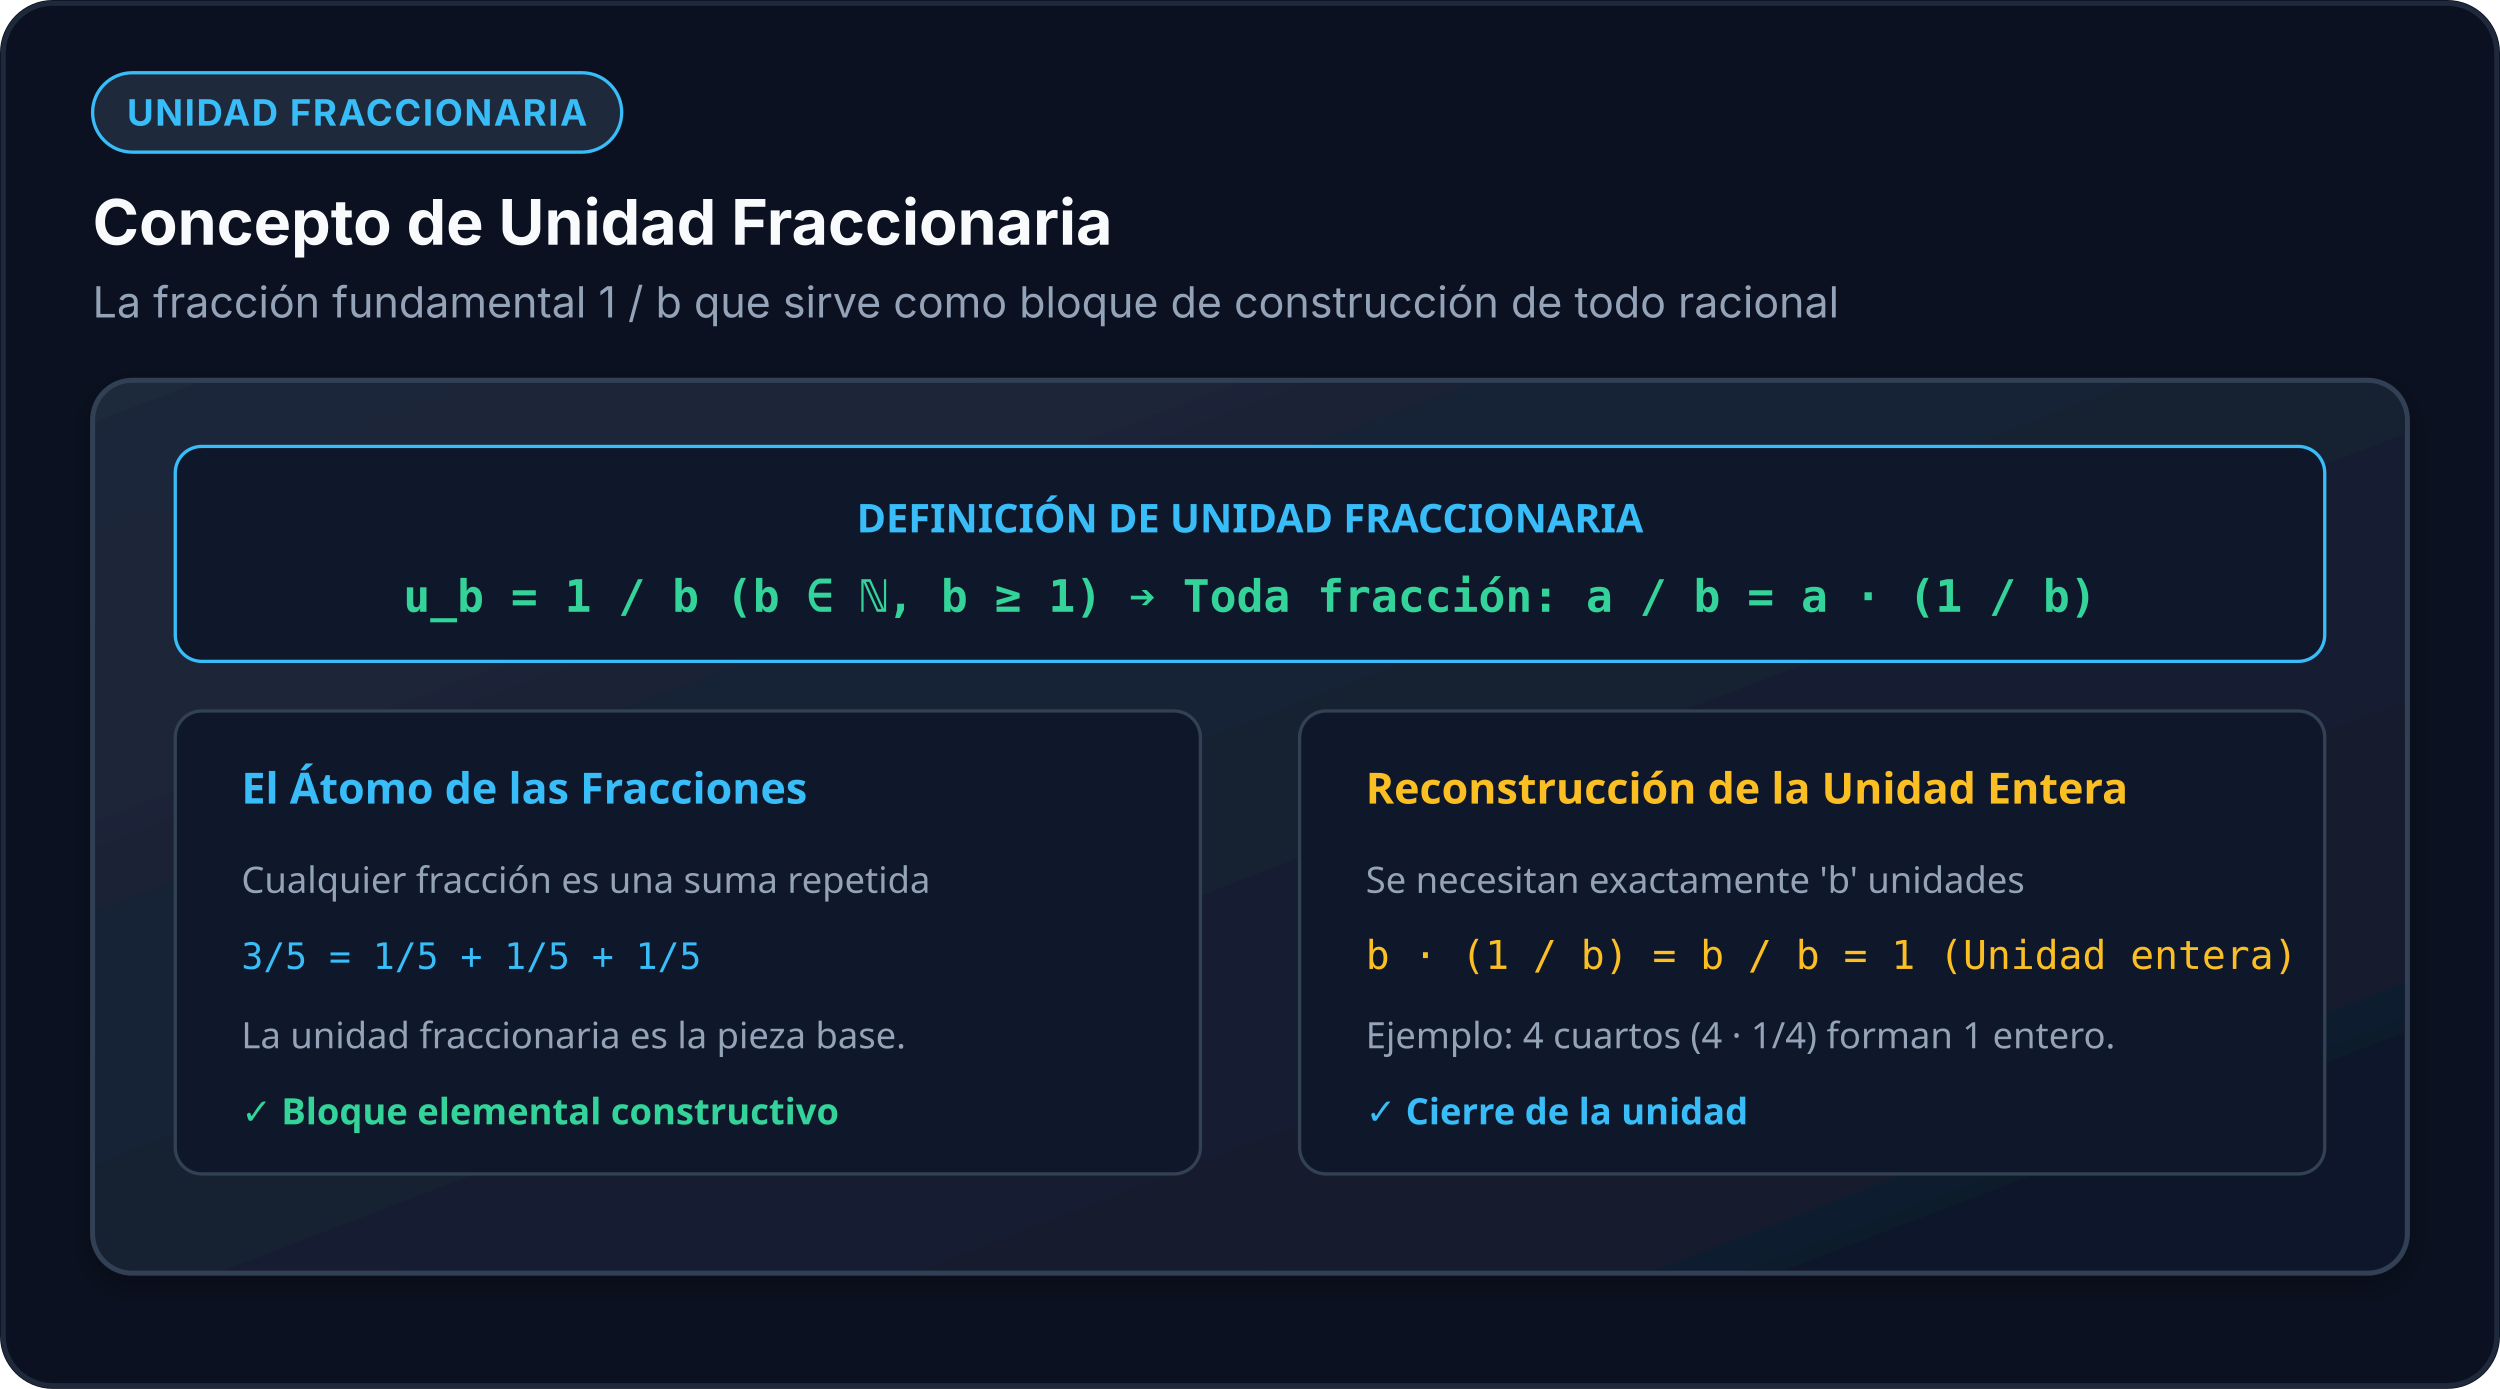
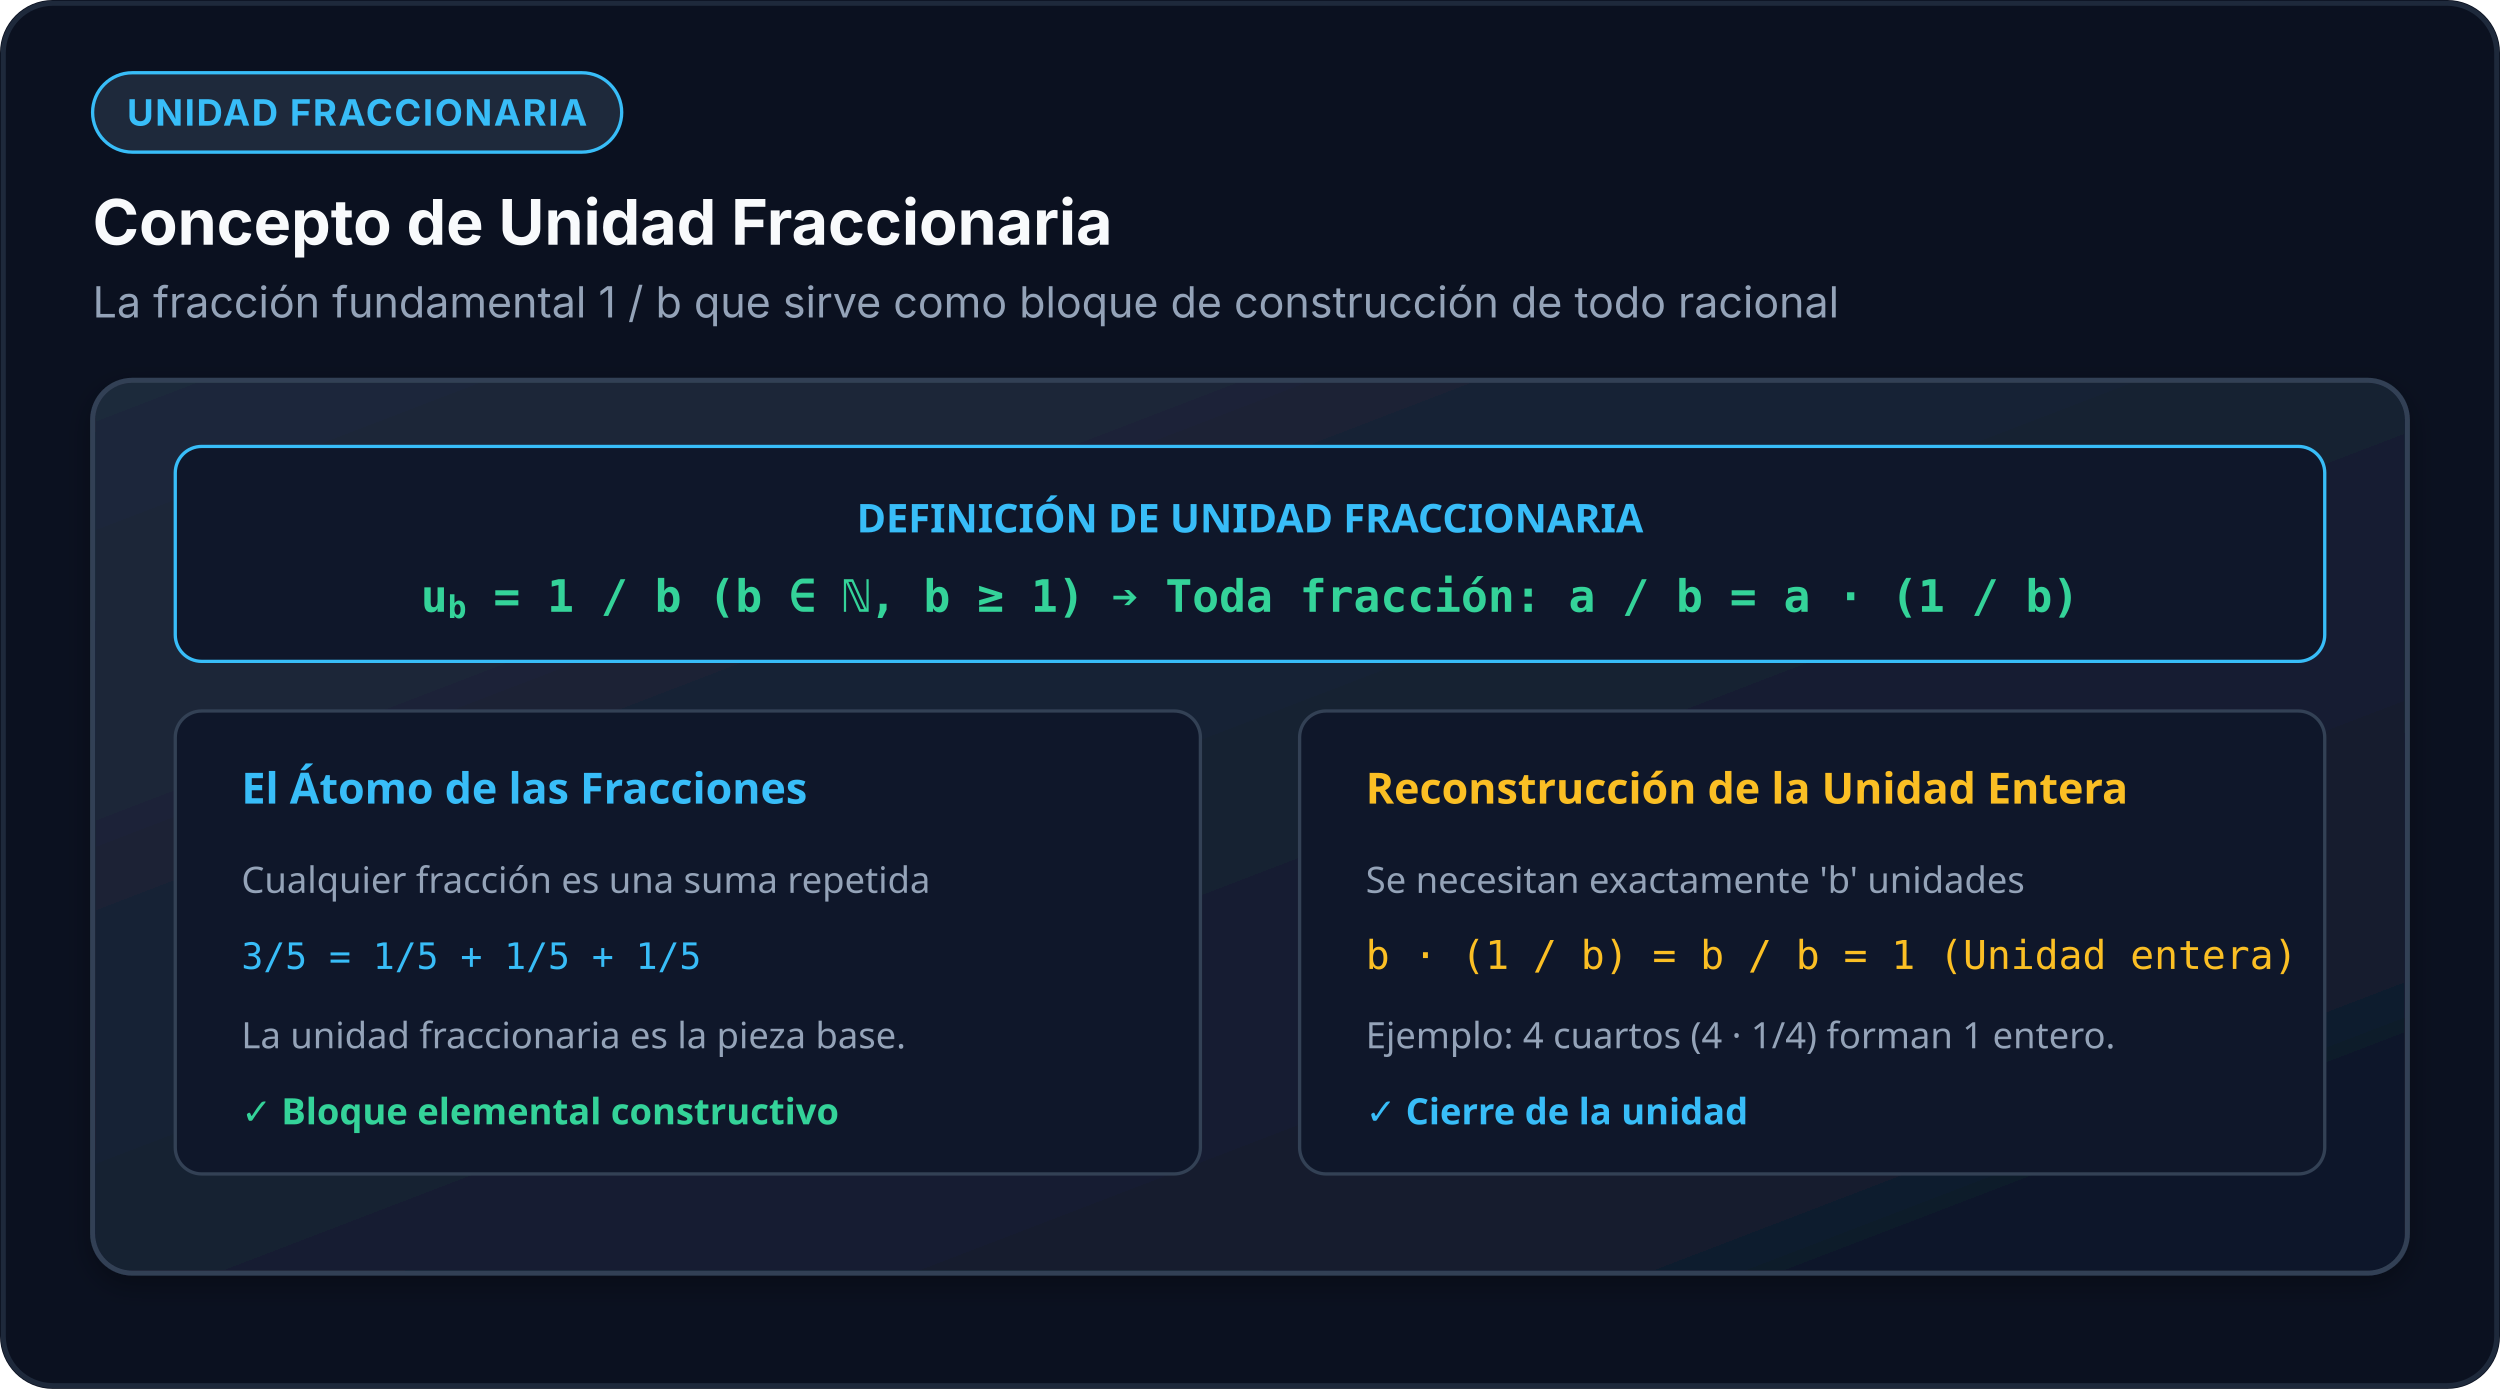
<svg xmlns="http://www.w3.org/2000/svg" viewBox="0 0 756 420" width="100%" height="100%">
  <defs>
    <linearGradient id="cardGrad" x1="0%" y1="0%" x2="100%" y2="100%">
      <stop offset="0%" stop-color="#1e293b" />
      <stop offset="100%" stop-color="#0f172a" />
    </linearGradient>
    <filter id="shadow" x="-4%" y="-4%" width="108%" height="112%">
      <feDropShadow dx="0" dy="3" stdDeviation="4" flood-color="#000000" flood-opacity="0.3" />
    </filter>
  </defs>
  <rect width="756" height="420" rx="16" fill="#0b1120" />
  <rect x="1" y="1" width="754" height="418" rx="15" fill="none" stroke="#1e293b" stroke-width="1.5" />
  <g transform="translate(28, 22)">
    <rect x="0" y="0" width="160" height="24" rx="12" fill="#1e293b" stroke="#38bdf8" stroke-width="1" />
    <text x="80" y="16" fill="#38bdf8" font-family="system-ui, -apple-system, sans-serif" font-size="11" font-weight="700" text-anchor="middle" letter-spacing="0.5">UNIDAD FRACCIONARIA</text>
    <text x="0" y="52" fill="#f8fafc" font-family="system-ui, -apple-system, sans-serif" font-size="19" font-weight="700">Concepto de Unidad Fraccionaria</text>
    <text x="0" y="74" fill="#94a3b8" font-family="system-ui, -apple-system, sans-serif" font-size="13">La fracción fundamental 1 / b que sirve como bloque de construcción de todo racional</text>
  </g>
  <g transform="translate(28, 115)">
    <rect width="700" height="270" rx="12" fill="url(#cardGrad)" stroke="#334155" stroke-width="1.5" filter="url(#shadow)" />
    <g transform="translate(25, 20)">
      <rect width="650" height="65" rx="8" fill="#0f172a" stroke="#38bdf8" />
      <text x="325" y="26" fill="#38bdf8" font-family="system-ui, sans-serif" font-size="12" font-weight="700" text-anchor="middle">DEFINICIÓN DE UNIDAD FRACCIONARIA</text>
-       <text x="325" y="50" fill="#34d399" font-family="monospace" font-size="13.5" font-weight="700" text-anchor="middle">u_b = 1 / b  (b ∈ ℕ, b ≥ 1)   ➔   Toda fracción: a / b = a · (1 / b)</text>
+       <text x="325" y="50" fill="#34d399" font-family="monospace" font-size="13.5" font-weight="700" text-anchor="middle">u<tspan baseline-shift="sub" font-size="70%">b</tspan> = 1 / b  (b ∈ ℕ, b ≥ 1)   ➔   Toda fracción: a / b = a · (1 / b)</text>
    </g>
    <g transform="translate(25, 100)">
      <rect width="310" height="140" rx="8" fill="#0f172a" stroke="#334155" />
      <text x="20" y="28" fill="#38bdf8" font-family="system-ui, sans-serif" font-size="13" font-weight="700">El Átomo de las Fracciones</text>
      <text x="20" y="55" fill="#94a3b8" font-family="system-ui, sans-serif" font-size="11">Cualquier fracción es una suma repetida</text>
      <text x="20" y="78" fill="#38bdf8" font-family="monospace" font-size="11">3/5 = 1/5 + 1/5 + 1/5</text>
      <text x="20" y="102" fill="#94a3b8" font-family="system-ui, sans-serif" font-size="11">La unidad fraccionaria es la pieza base.</text>
      <text x="20" y="125" fill="#34d399" font-family="system-ui, sans-serif" font-size="11" font-weight="600">✓ Bloque elemental constructivo</text>
    </g>
    <g transform="translate(365, 100)">
      <rect width="310" height="140" rx="8" fill="#0f172a" stroke="#334155" />
      <text x="20" y="28" fill="#fbbf24" font-family="system-ui, sans-serif" font-size="13" font-weight="700">Reconstrucción de la Unidad Entera</text>
      <text x="20" y="55" fill="#94a3b8" font-family="system-ui, sans-serif" font-size="11">Se necesitan exactamente 'b' unidades</text>
      <text x="20" y="78" fill="#fbbf24" font-family="monospace" font-size="12">b · (1 / b) = b / b = 1  (Unidad entera)</text>
      <text x="20" y="102" fill="#94a3b8" font-family="system-ui, sans-serif" font-size="11">Ejemplo: 4 cuartos (4 · 1/4) forman 1 entero.</text>
      <text x="20" y="125" fill="#38bdf8" font-family="system-ui, sans-serif" font-size="11" font-weight="600">✓ Cierre de la unidad</text>
    </g>
  </g>
</svg>
